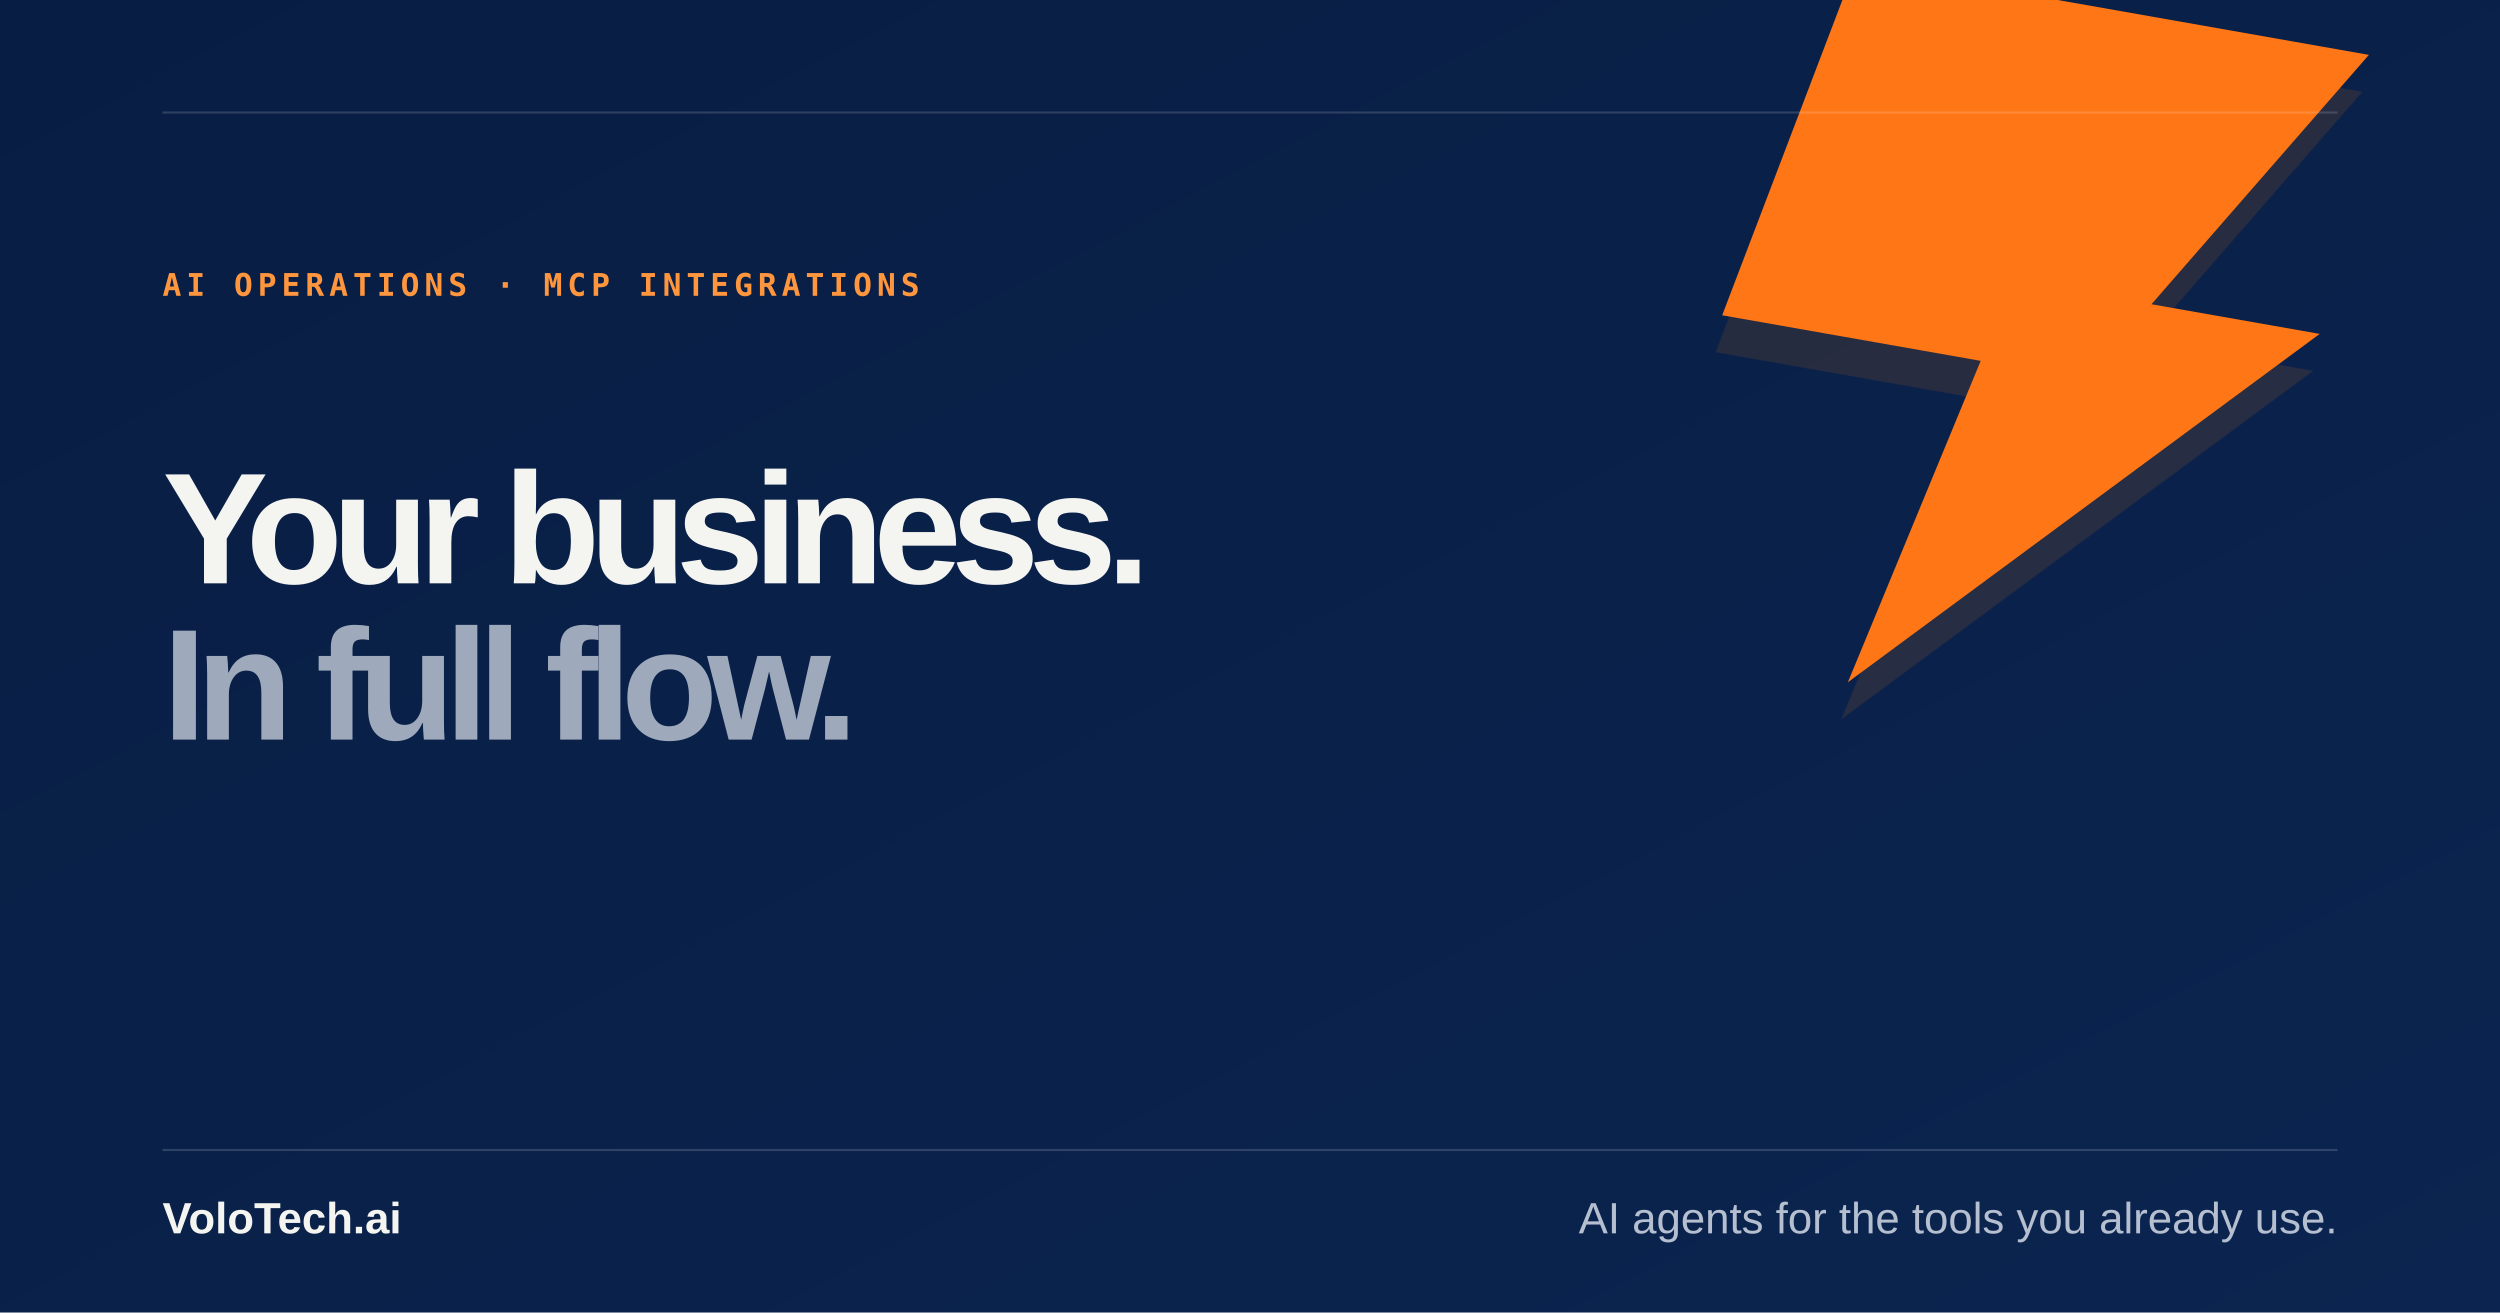
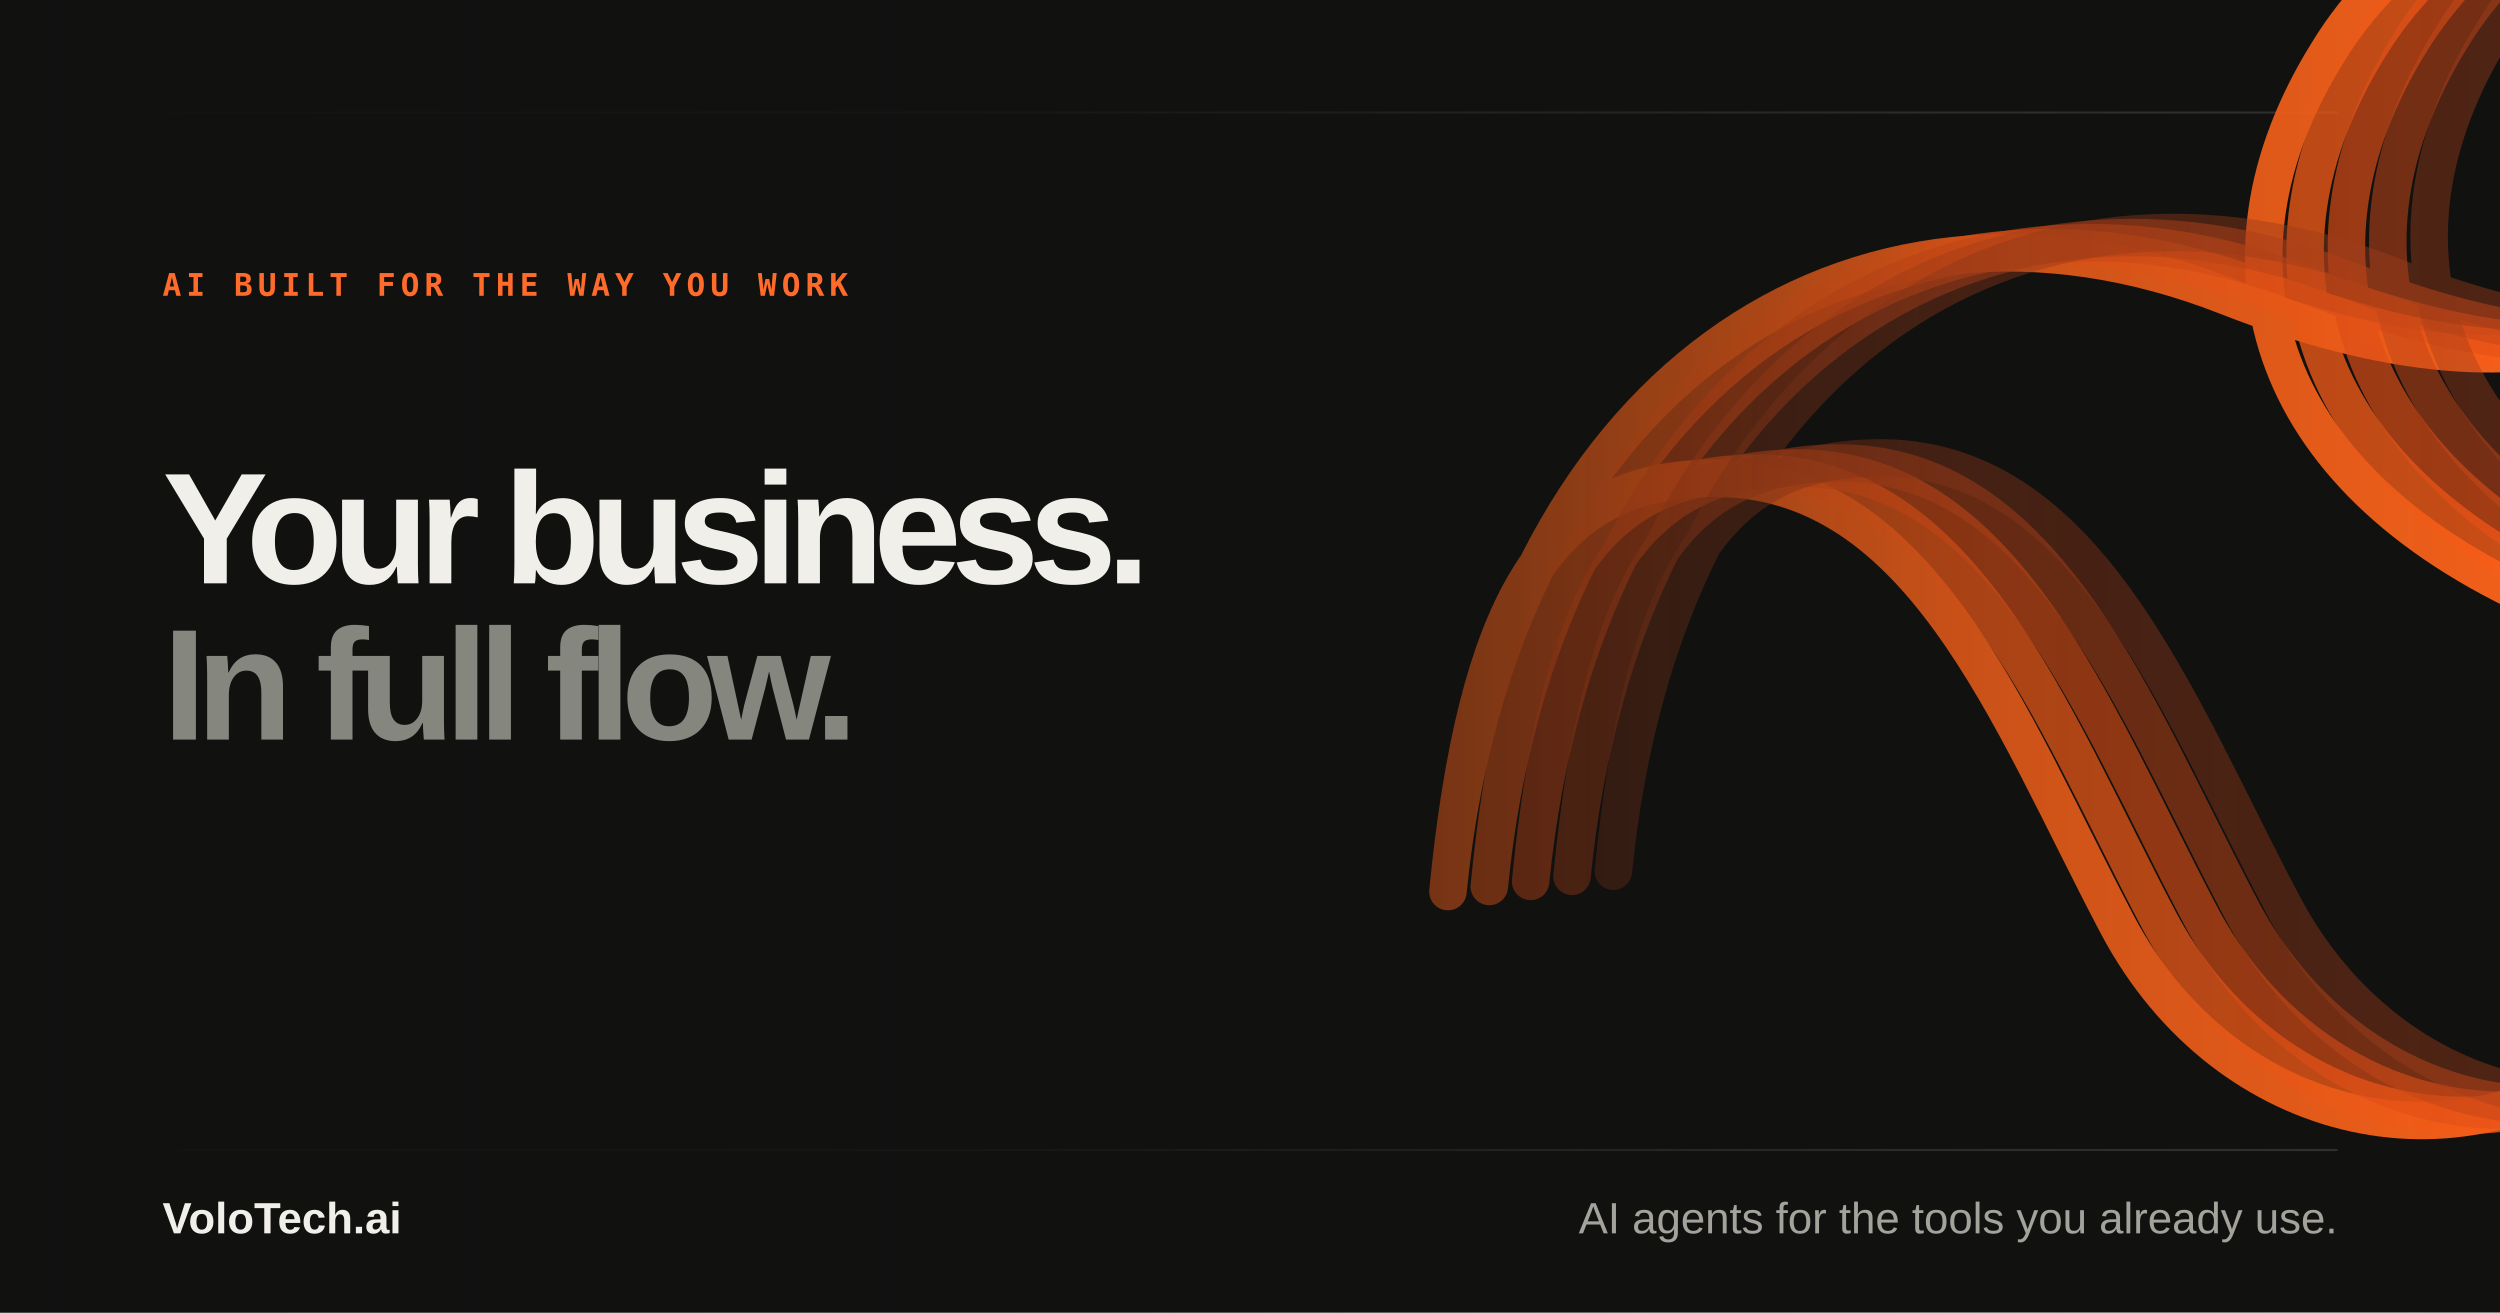
<svg xmlns="http://www.w3.org/2000/svg" width="1200" height="630" viewBox="0 0 1200 630" role="img" aria-labelledby="title desc">
+   <rect width="1200" height="630" fill="#111110" />
+   <path d="M78 54H1122M78 552H1122" stroke="#fff" stroke-opacity=".14" />
+   <g transform="translate(620 14) rotate(-7)" fill="none" stroke-linecap="round" stroke-linejoin="round">
+     <path d="M24 420C78 180 260 90 430 182C572 259 688 240 710 88C730-47 562-17 492 72C418 164 436 274 568 350C653 399 664 501 578 560C494 618 381 580 341 475C301 370 273 245 168 238C95 232 54 286 24 420Z" stroke="#ff641b" stroke-width="18" opacity=".94" />
+     <path d="M44 420C98 180 280 90 450 182C592 259 708 240 730 88C750-47 582-17 512 72C438 164 456 274 588 350C673 399 684 501 598 560C514 618 401 580 361 475C321 370 293 245 188 238C115 232 74 286 44 420Z" stroke="#f85c18" stroke-width="18" opacity=".8" />
+     <path d="M64 420C118 180 300 90 470 182C612 259 728 240 750 88C770-47 602-17 532 72C458 164 476 274 608 350C693 399 704 501 618 560C534 618 421 580 381 475C341 370 313 245 208 238C135 232 94 286 64 420Z" stroke="#e95117" stroke-width="18" opacity=".67" />
+     <path d="M84 420C138 180 320 90 490 182C632 259 748 240 770 88C790-47 622-17 552 72C478 164 496 274 628 350C713 399 724 501 638 560C554 618 441 580 401 475C361 370 333 245 228 238C155 232 114 286 84 420Z" stroke="#c84717" stroke-width="18" opacity=".55" />
+     <path d="M104 420C158 180 340 90 510 182C652 259 768 240 790 88C810-47 642-17 572 72C498 164 516 274 648 350C733 399 744 501 658 560C574 618 461 580 421 475C381 370 353 245 248 238C175 232 134 286 104 420Z" stroke="#a53e1a" stroke-width="18" opacity=".42" />
+   </g>
+   <rect width="1200" height="630" fill="url(#fade)" />
  <defs>
-     <linearGradient id="bg" x1="0" y1="0" x2="1" y2="1">
-       <stop stop-color="#081d43" />
-       <stop offset="1" stop-color="#0b2550" />
+     <linearGradient id="fade" x1="0" y1="0" x2="1" y2="0">
+       <stop stop-color="#111110" stop-opacity=".98" />
+       <stop offset=".42" stop-color="#111110" stop-opacity=".82" />
+       <stop offset=".78" stop-color="#111110" stop-opacity=".18" />
+       <stop offset="1" stop-color="#111110" stop-opacity="0" />
    </linearGradient>
-     <filter id="shadow">
-       <feDropShadow dx="0" dy="18" stdDeviation="0" flood-color="#ff7614" flood-opacity=".12" />
-     </filter>
  </defs>
-   <rect width="1200" height="630" fill="url(#bg)" />
-   <path d="M864 0h250l-82 136h82L920 340l36-163H830z" fill="#ff7614" filter="url(#shadow)" transform="rotate(10 975 145)" />
-   <path d="M78 54H1122M78 552H1122" stroke="#fff" stroke-opacity=".15" />
-   <text x="78" y="142" fill="#ff963e" font-family="monospace" font-size="15" font-weight="700" letter-spacing="2.4">AI OPERATIONS · MCP INTEGRATIONS</text>
-   <text x="78" y="280" fill="#f4f4f1" font-family="Arial,Helvetica,sans-serif" font-size="76" font-weight="700" letter-spacing="-5">Your business.</text>
-   <text x="78" y="355" fill="#9eaabc" font-family="Arial,Helvetica,sans-serif" font-size="76" font-weight="700" letter-spacing="-5">In full flow.</text>
-   <text x="78" y="592" fill="#f4f4f1" font-family="Arial,Helvetica,sans-serif" font-size="21" font-weight="600">VoloTech.ai</text>
-   <text x="1122" y="592" text-anchor="end" fill="#b5bfd0" font-family="Arial,Helvetica,sans-serif" font-size="21">AI agents for the tools you already use.</text>
+   <text x="78" y="142" fill="#ff6b2b" font-family="monospace" font-size="15" font-weight="700" letter-spacing="2.4">AI BUILT FOR THE WAY YOU WORK</text>
+   <text x="78" y="280" fill="#f0efea" font-family="Arial,Helvetica,sans-serif" font-size="76" font-weight="600" letter-spacing="-5">Your business.</text>
+   <text x="78" y="355" fill="#85867e" font-family="Arial,Helvetica,sans-serif" font-size="76" font-weight="600" letter-spacing="-5">In full flow.</text>
+   <text x="78" y="592" fill="#f0efea" font-family="Arial,Helvetica,sans-serif" font-size="21" font-weight="600">VoloTech.ai</text>
+   <text x="1122" y="592" text-anchor="end" fill="#a3a29b" font-family="Arial,Helvetica,sans-serif" font-size="21">AI agents for the tools you already use.</text>
</svg>
